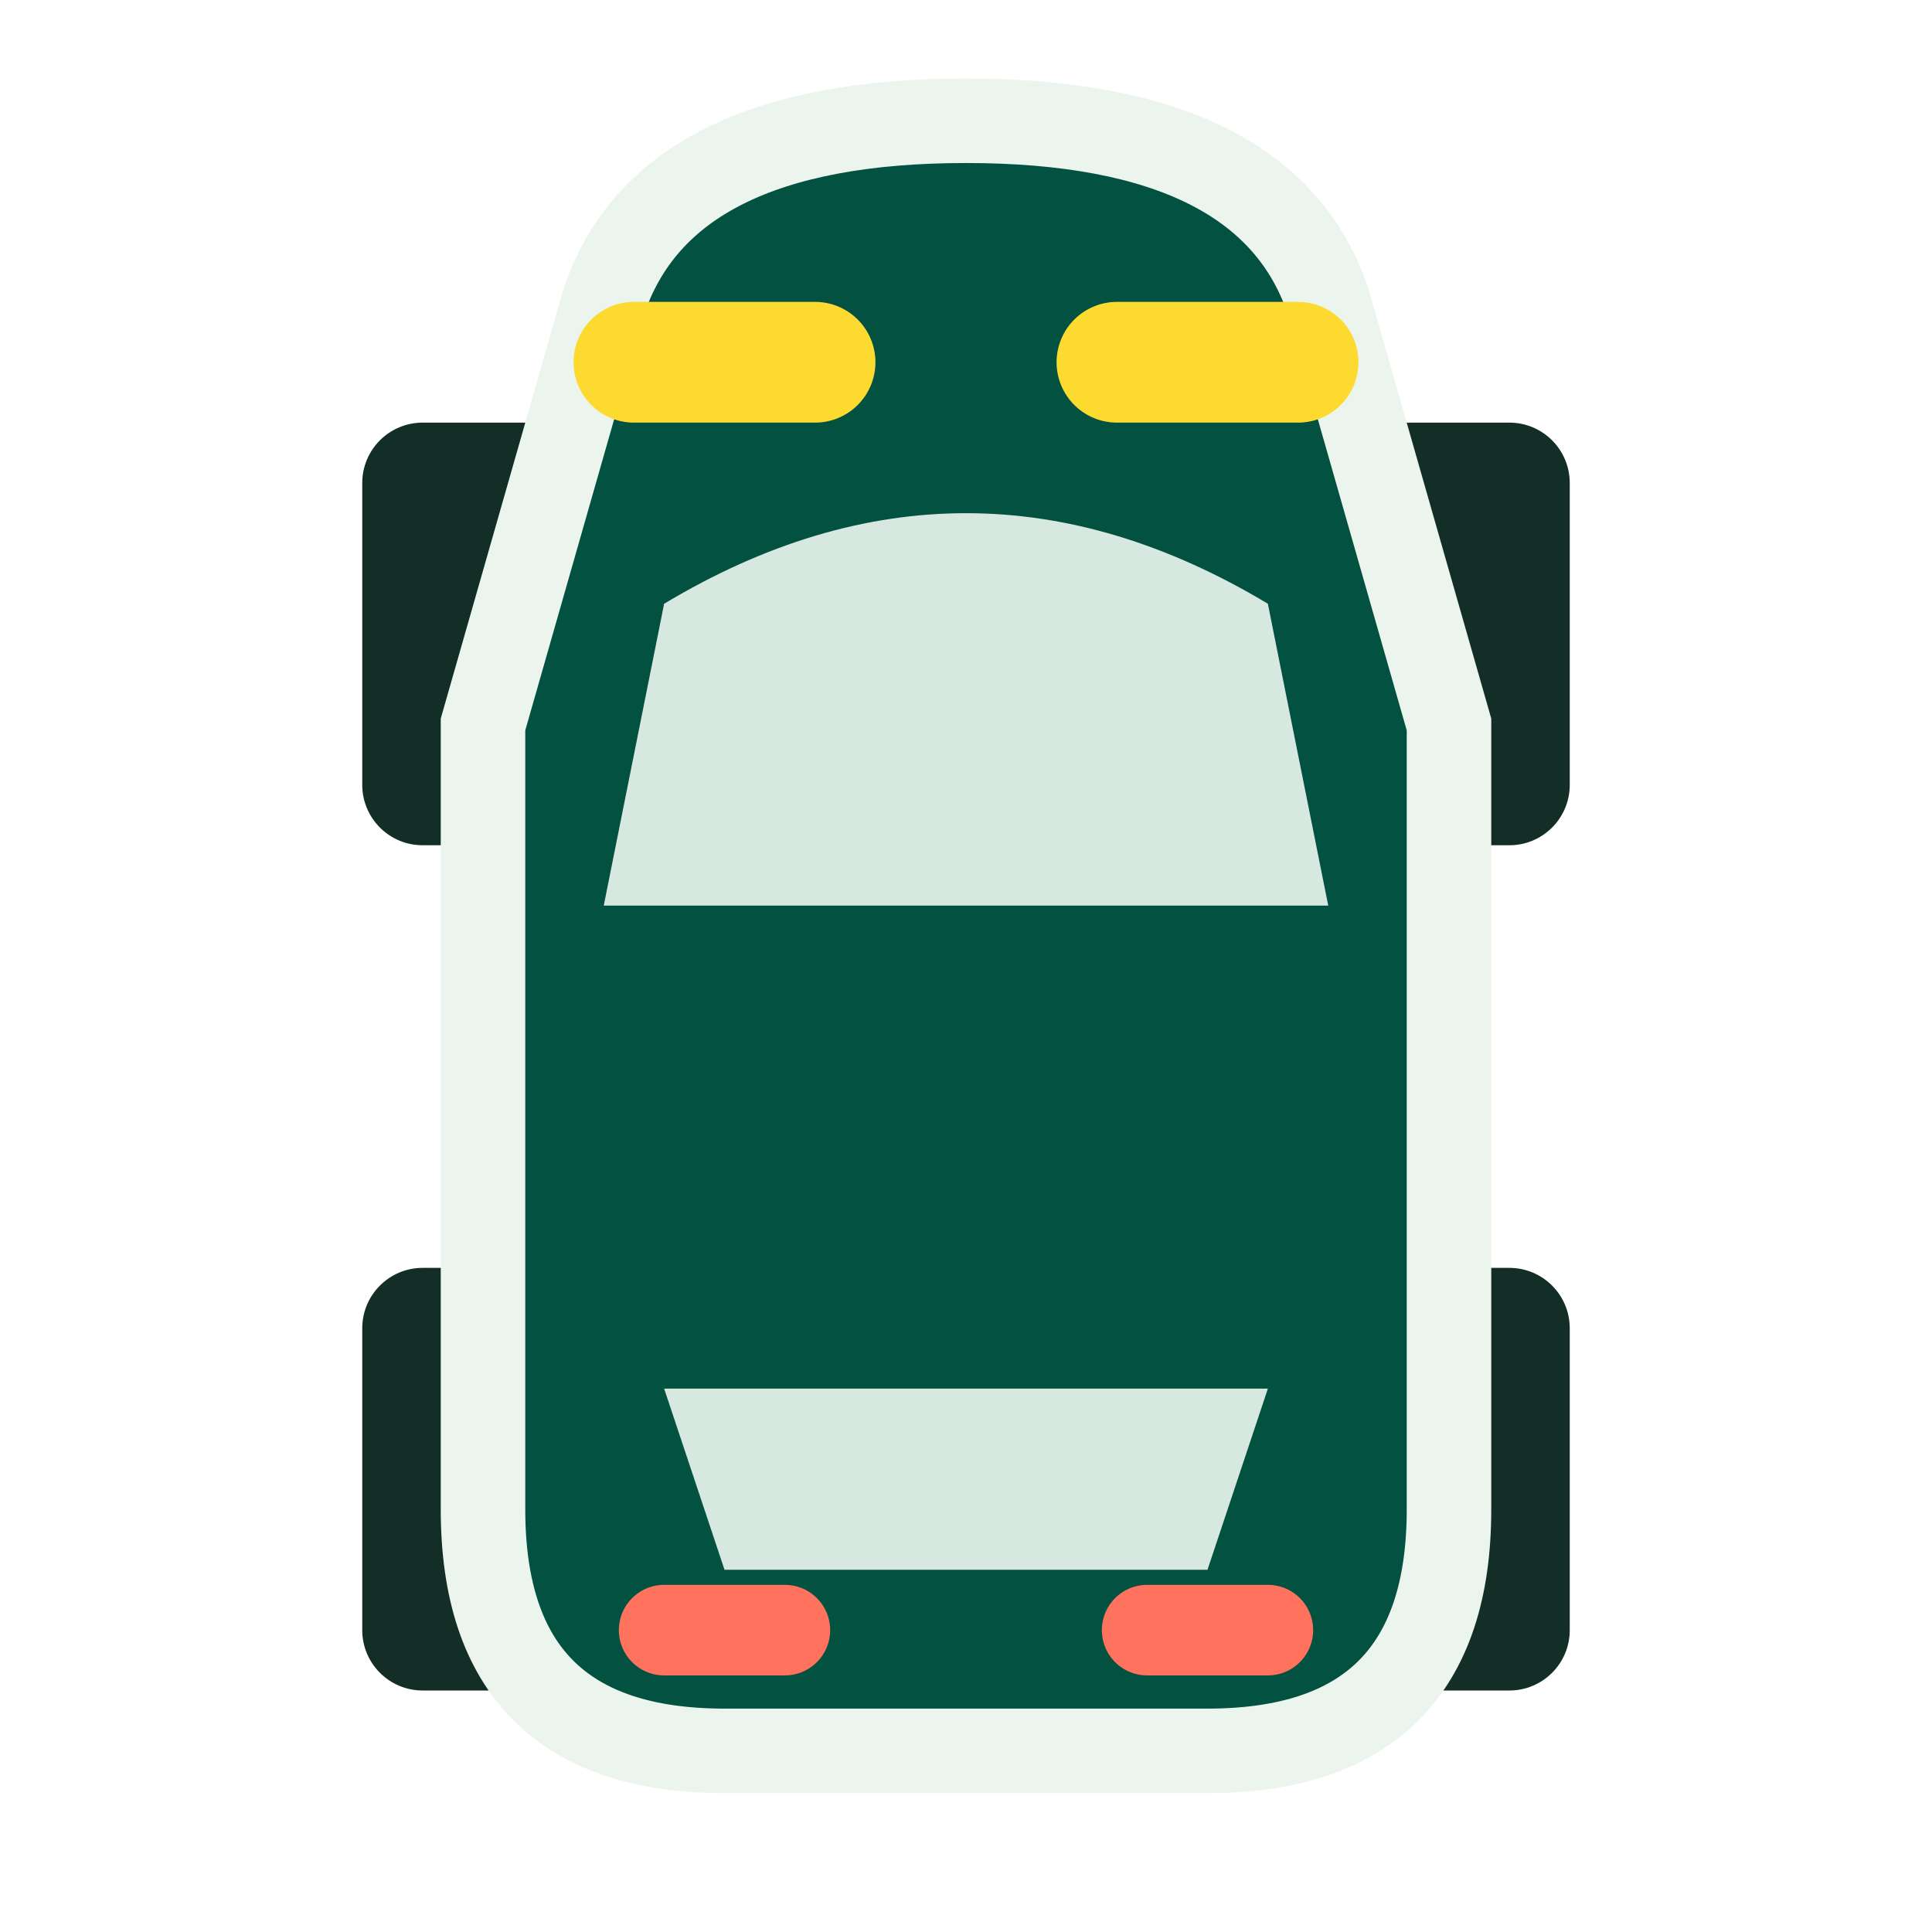
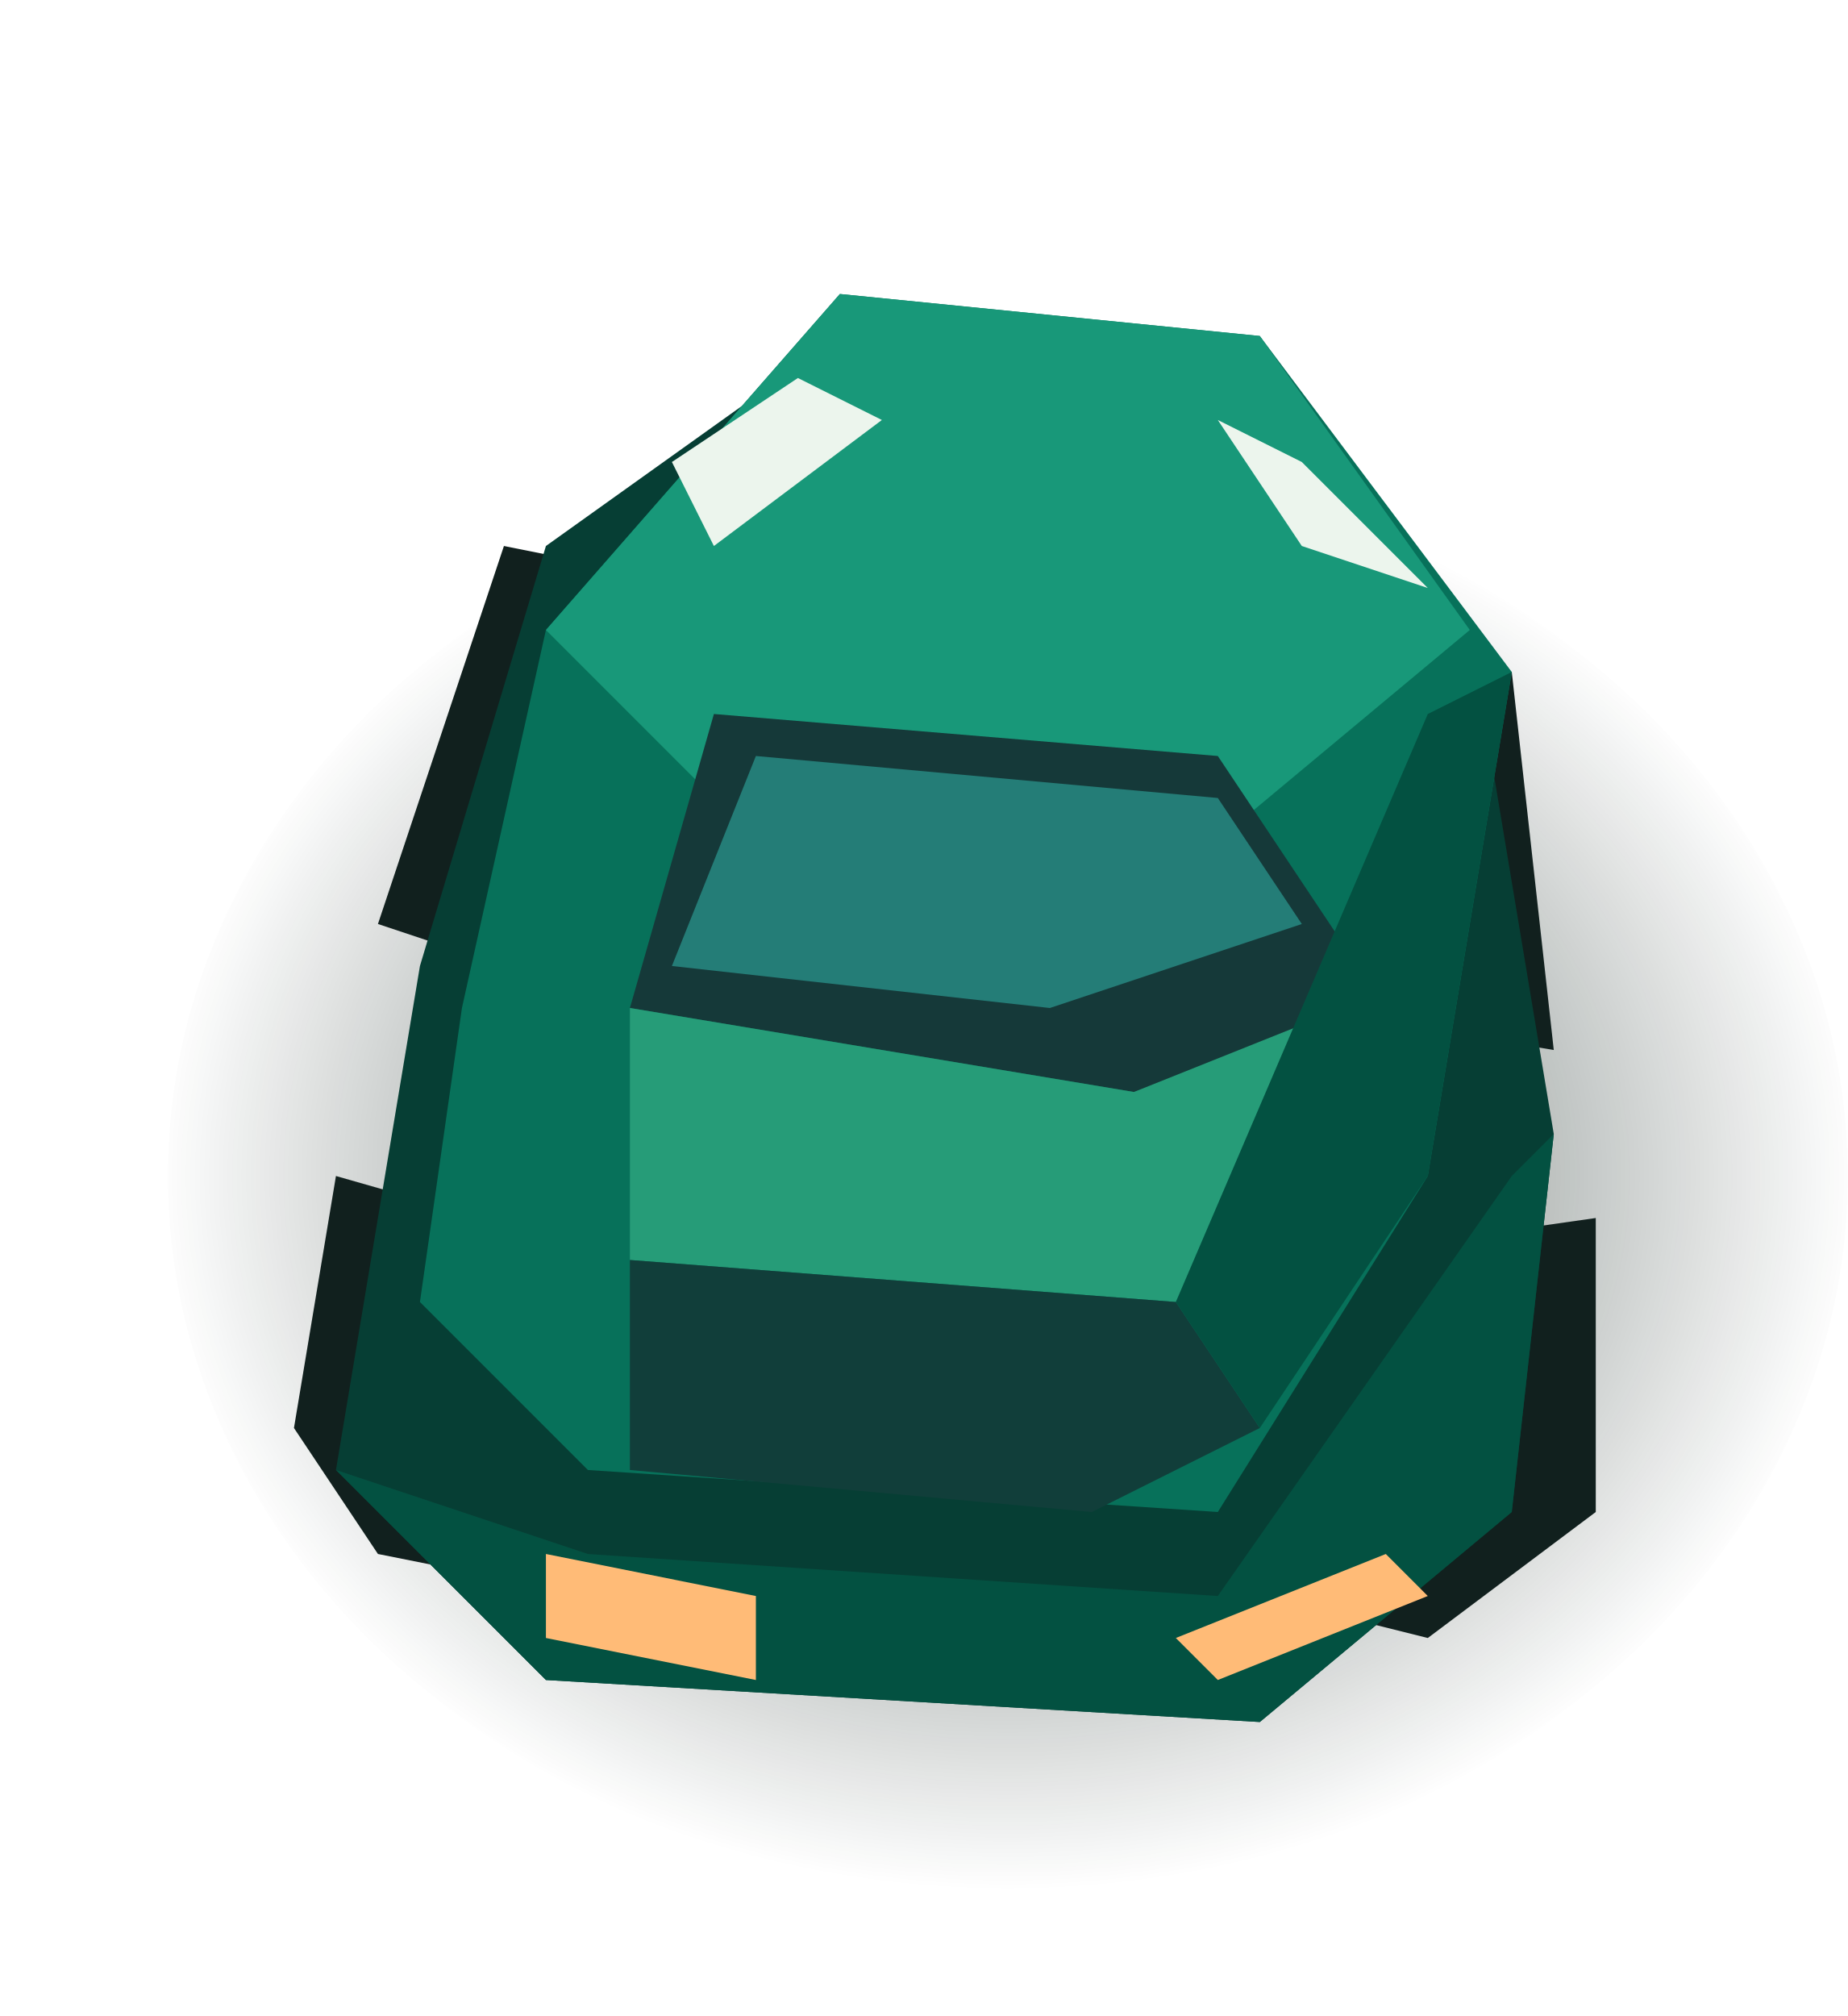
- <svg xmlns="http://www.w3.org/2000/svg" width="32" height="32" viewBox="0 0 32 32">
-   <rect x="6" y="7" width="4" height="7" rx="1" fill="#132e27" />
-   <rect x="22" y="7" width="4" height="7" rx="1" fill="#132e27" />
-   <rect x="6" y="21" width="4" height="7" rx="1" fill="#132e27" />
-   <rect x="22" y="21" width="4" height="7" rx="1" fill="#132e27" />
-   <path d="M10 5q1-3 6-3t6 3l2 7v13q0 4-4 4h-8q-4 0-4-4V12z" fill="#035141" stroke="#ecf5ed" stroke-width="1.4" />
-   <path d="M11 10q5-3 10 0l1 5H10zm0 13h10l-1 3h-8z" fill="#d6e8df" />
-   <path d="M10.5 6h3m5 0h3" stroke="#fcda2f" stroke-width="2" stroke-linecap="round" />
-   <path d="M11 27h2m6 0h2" stroke="#ff725e" stroke-width="1.5" stroke-linecap="round" />
+ <svg xmlns="http://www.w3.org/2000/svg" width="44" height="48" viewBox="0 0 44 48">
+   <defs>
+     <radialGradient id="shadow">
+       <stop stop-color="#061711" stop-opacity=".72" />
+       <stop offset="1" stop-color="#061711" stop-opacity="0" />
+     </radialGradient>
+   </defs>
+   <ellipse cx="24" cy="28" rx="20" ry="17" fill="url(#shadow)" />
+   <path fill="#11201e" d="m12 13 5 1-2 10-6-2zm19 1 5 2 1 9-6-1zM8 28l7 2-1 8-5-1-2-3zm23 2 7-1v7l-4 3-4-1z" />
+   <path fill="#063e34" d="m10 23 3-10 7-5 9 1 6 6 2 12-1 9-6 5-17-1-5-5z" />
+   <path fill="#07715a" d="m11 24 2-9 7-8 10 1 6 8-2 12-5 8-15-1-4-4z" />
+   <path fill="#189879" d="m13 15 7-8 10 1 5 7-6 5-12-1z" />
+   <path fill="#153939" d="m17 17 12 1 4 6-6 2-12-2z" />
+   <path fill="#247d77" d="m18 18 11 1 2 3-6 2-9-1z" />
+   <path fill="#269c78" d="m15 24 12 2 5-2-4 7-13-1z" />
+   <path fill="#113e3a" d="m15 30 13 1 2 3-4 2-11-1z" />
+   <path fill="#035141" d="m34 17 2-1-2 12-4 6-2-3zm2 11 1-1-1 9-6 5-17-1-5-5 6 2 15 1z" />
+   <path fill="#ecf5ed" d="m16 11 3-2 2 1-4 3zm13-1 2 1 3 3-3-1z" />
+   <path fill="#ffbb77" d="m13 37 5 1v2l-5-1zm15 2 5-2 1 1-5 2z" />
</svg>
